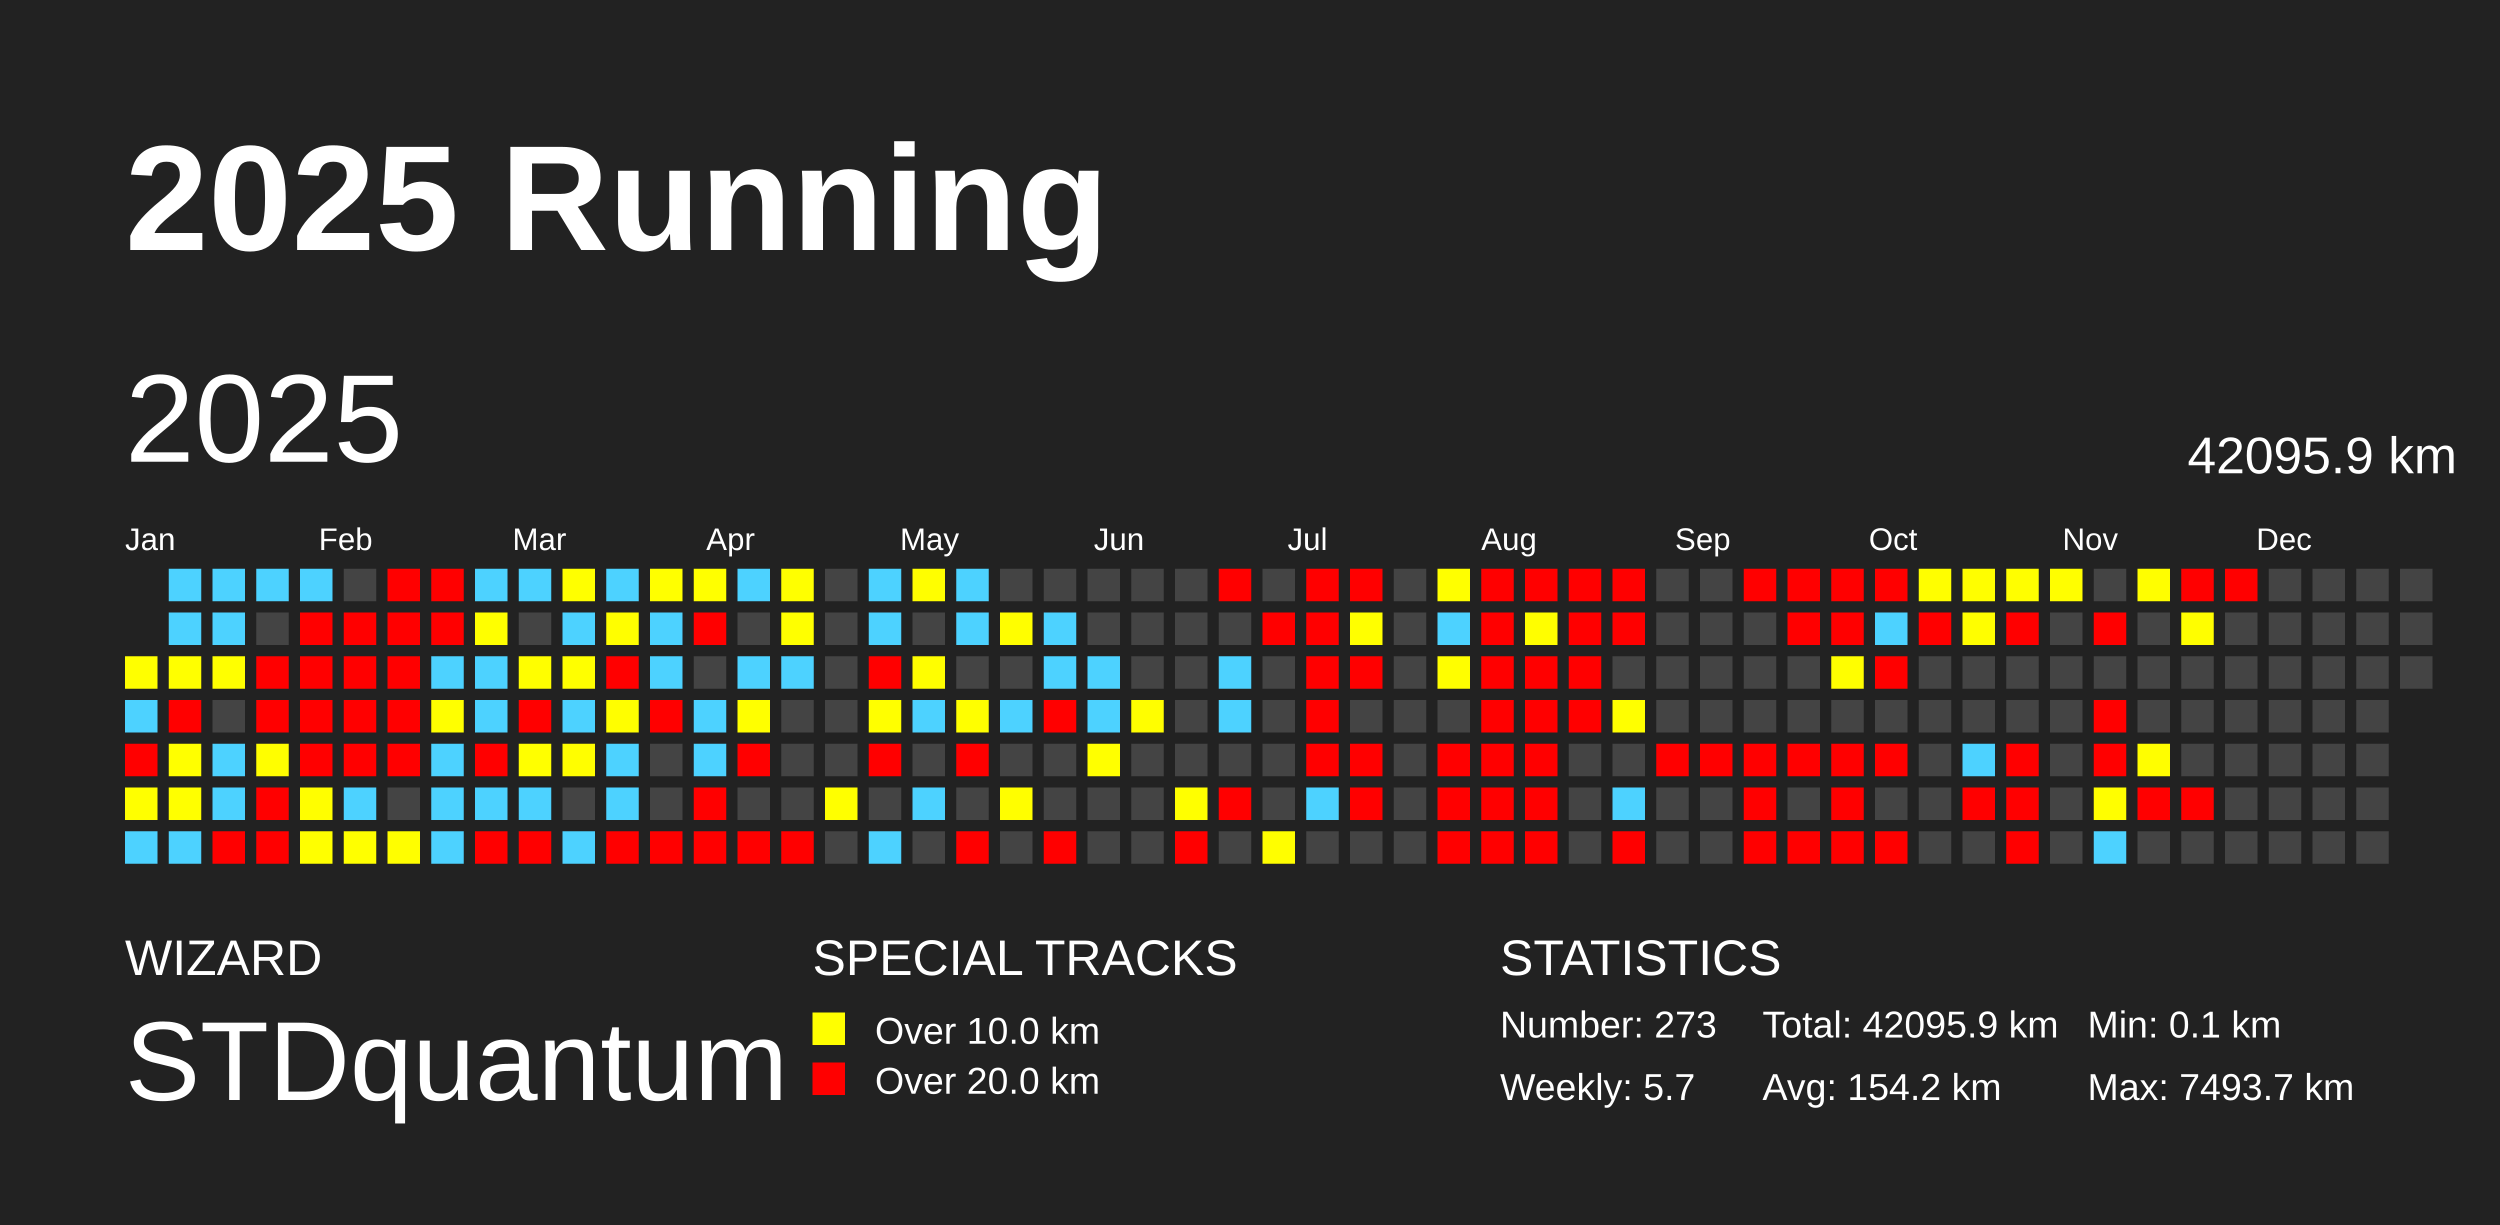
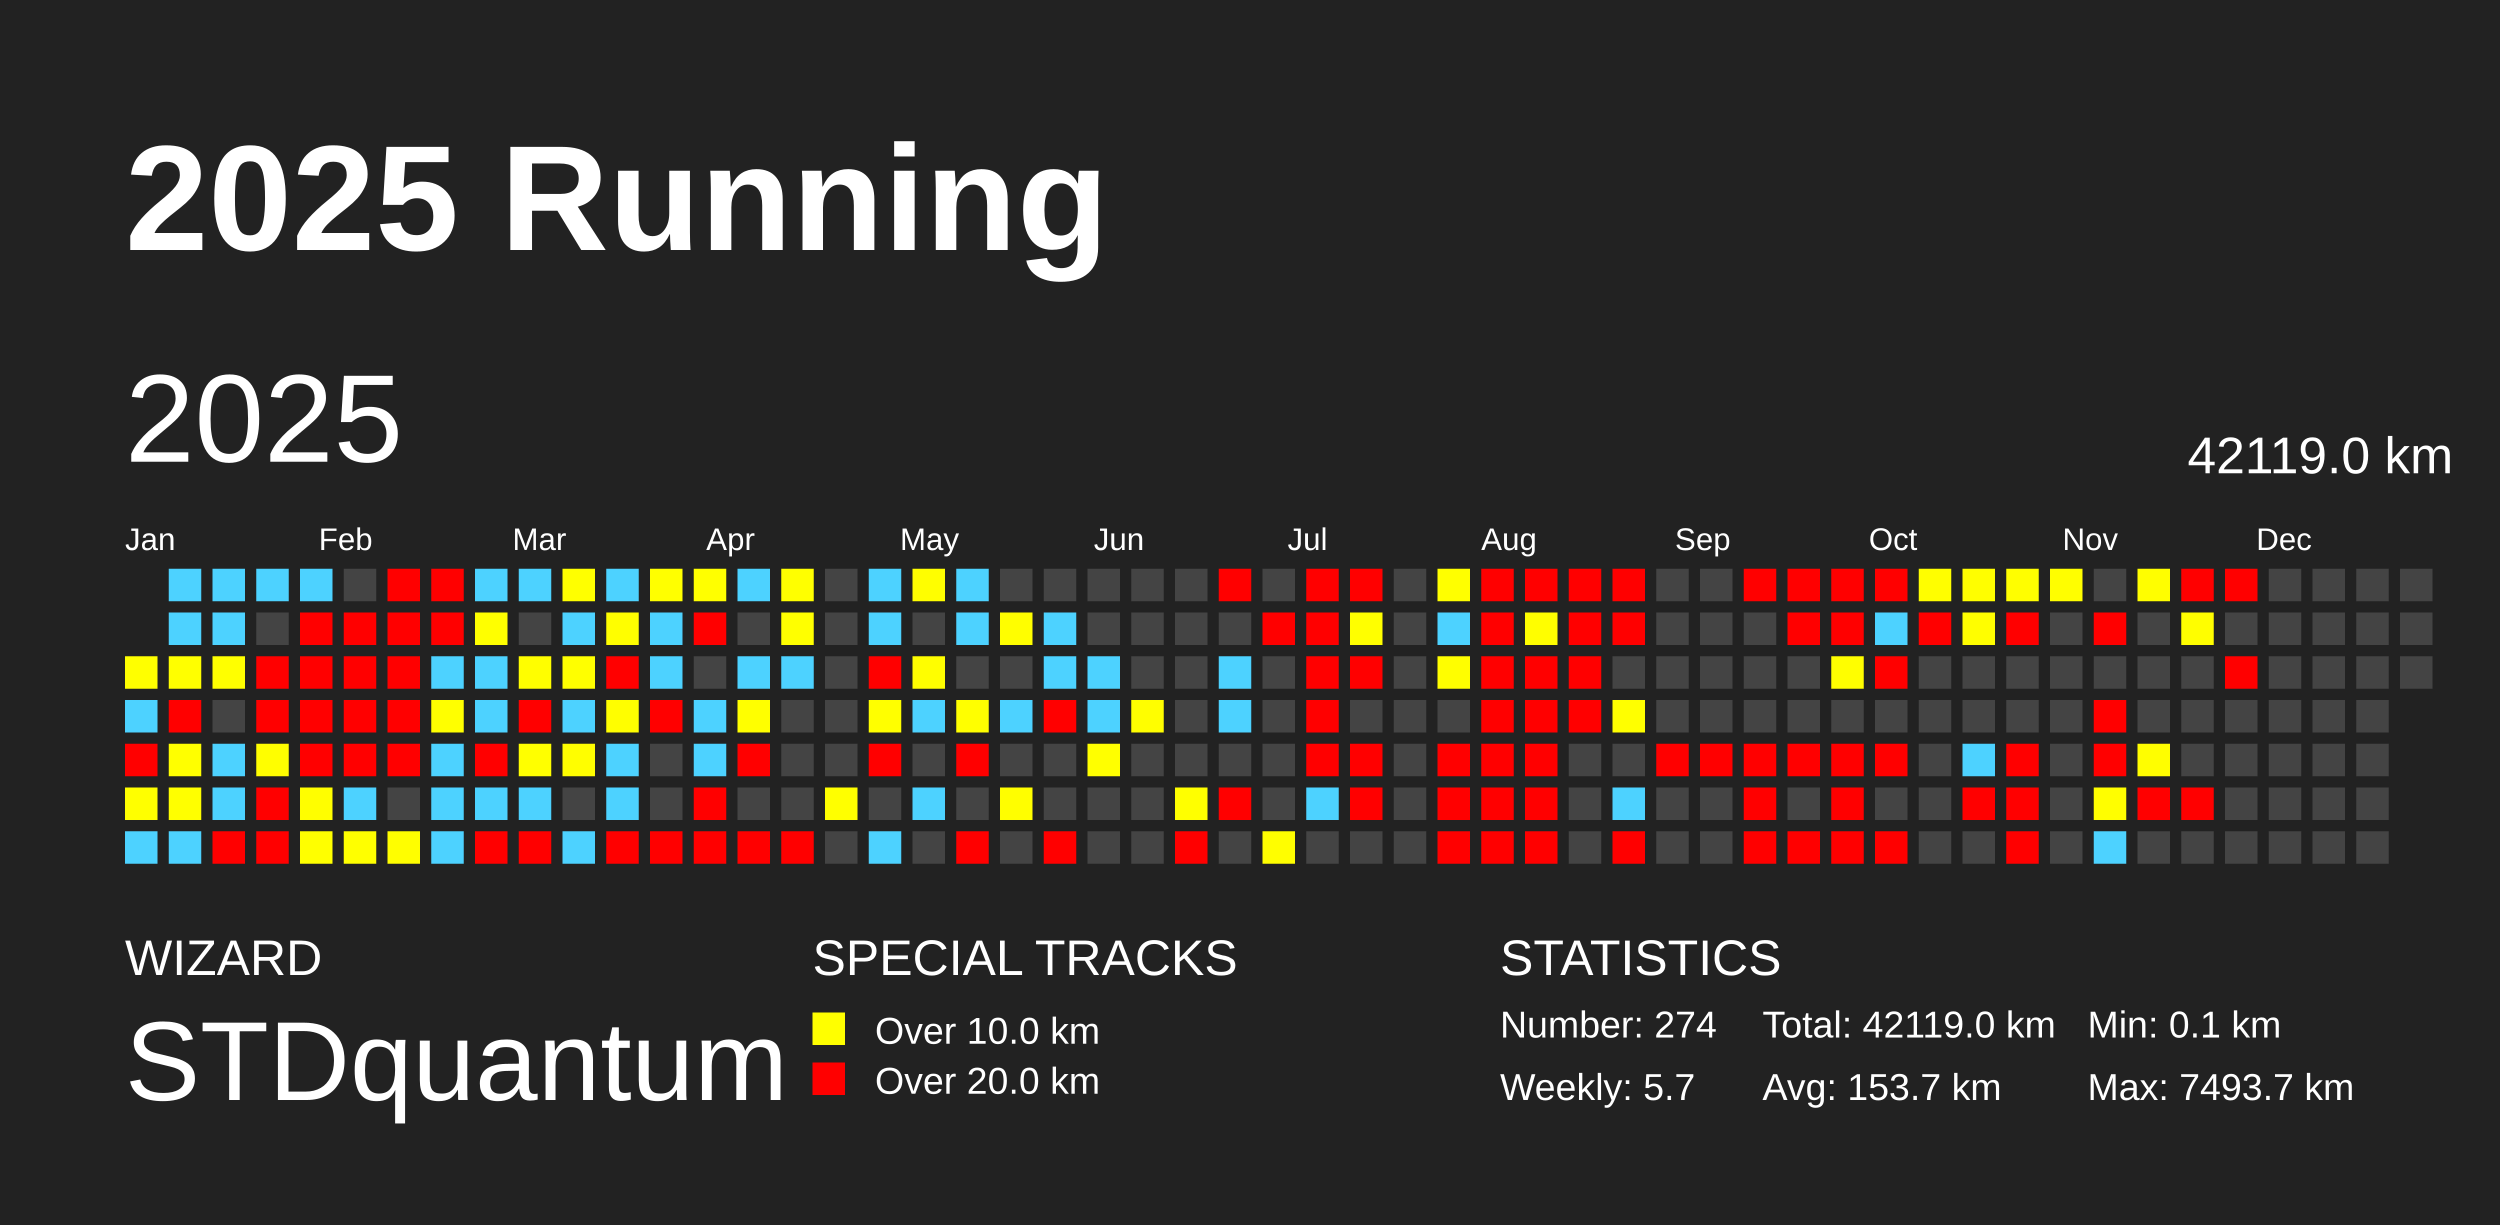
<svg xmlns="http://www.w3.org/2000/svg" baseProfile="full" height="98mm" version="1.1" viewBox="0,0,200,98" width="200mm">
  <defs />
  <rect fill="#222222" height="98" width="200" x="0" y="0" />
  <text fill="#FFFFFF" style="font-size:12px; font-family:Arial; font-weight:bold;" x="10" y="20">2025 Running</text>
  <text fill="#FFFFFF" style="font-size:4px; font-family:Arial" x="10" y="78">WIZARD</text>
  <text fill="#FFFFFF" style="font-size:9px; font-family:Arial" x="10" y="88">STDquantum</text>
  <text fill="#FFFFFF" style="font-size:4px; font-family:Arial" x="65" y="78">SPECIAL TRACKS</text>
  <rect fill="yellow" height="2.6" width="2.6" x="65" y="81" />
  <text fill="#FFFFFF" style="font-size:3px; font-family:Arial" x="70" y="83.5">Over 10.0 km</text>
  <rect fill="red" height="2.6" width="2.6" x="65" y="85" />
  <text fill="#FFFFFF" style="font-size:3px; font-family:Arial" x="70" y="87.5">Over 20.0 km</text>
  <text fill="#FFFFFF" style="font-size:4px; font-family:Arial" x="120" y="78">STATISTICS</text>
-   <text fill="#FFFFFF" style="font-size:3px; font-family:Arial" x="120" y="83">Number: 273</text>
+   <text fill="#FFFFFF" style="font-size:3px; font-family:Arial" x="120" y="83">Number: 274</text>
  <text fill="#FFFFFF" style="font-size:3px; font-family:Arial" x="120" y="88">Weekly: 5.7</text>
-   <text fill="#FFFFFF" style="font-size:3px; font-family:Arial" x="141" y="83">Total: 42095.9 km</text>
-   <text fill="#FFFFFF" style="font-size:3px; font-family:Arial" x="141" y="88">Avg: 154.2 km</text>
+   <text fill="#FFFFFF" style="font-size:3px; font-family:Arial" x="141" y="83">Total: 42119.0 km</text>
+   <text fill="#FFFFFF" style="font-size:3px; font-family:Arial" x="141" y="88">Avg: 153.7 km</text>
  <text fill="#FFFFFF" style="font-size:3px; font-family:Arial" x="167" y="83">Min: 0.1 km</text>
  <text fill="#FFFFFF" style="font-size:3px; font-family:Arial" x="167" y="88">Max: 7493.7 km</text>
  <text dominant-baseline="hanging" fill="#FFFFFF" style="font-size:10.0px; font-family:Arial;" x="10" y="30">2025</text>
-   <text dominant-baseline="hanging" fill="#FFFFFF" style="font-size:4.125px; font-family:Arial;" x="175" y="35">42095.9 km</text>
+   <text dominant-baseline="hanging" fill="#FFFFFF" style="font-size:4.125px; font-family:Arial;" x="175" y="35">42119.0 km</text>
  <text fill="#FFFFFF" style="font-size:2.5px; font-family:Arial" x="10.0" y="44">Jan</text>
  <text fill="#FFFFFF" style="font-size:2.5px; font-family:Arial" x="25.5" y="44">Feb</text>
  <text fill="#FFFFFF" style="font-size:2.5px; font-family:Arial" x="41.0" y="44">Mar</text>
  <text fill="#FFFFFF" style="font-size:2.5px; font-family:Arial" x="56.5" y="44">Apr</text>
  <text fill="#FFFFFF" style="font-size:2.5px; font-family:Arial" x="72.0" y="44">May</text>
  <text fill="#FFFFFF" style="font-size:2.5px; font-family:Arial" x="87.5" y="44">Jun</text>
  <text fill="#FFFFFF" style="font-size:2.5px; font-family:Arial" x="103.0" y="44">Jul</text>
  <text fill="#FFFFFF" style="font-size:2.5px; font-family:Arial" x="118.5" y="44">Aug</text>
  <text fill="#FFFFFF" style="font-size:2.5px; font-family:Arial" x="134.0" y="44">Sep</text>
  <text fill="#FFFFFF" style="font-size:2.5px; font-family:Arial" x="149.5" y="44">Oct</text>
  <text fill="#FFFFFF" style="font-size:2.5px; font-family:Arial" x="165.0" y="44">Nov</text>
  <text fill="#FFFFFF" style="font-size:2.5px; font-family:Arial" x="180.5" y="44">Dec</text>
  <rect fill="#ffff00" height="2.6" width="2.6" x="10.0" y="52.5" />
  <rect fill="#4dd2ff" height="2.6" width="2.6" x="10.0" y="56.0" />
  <rect fill="red" height="2.6" width="2.6" x="10.0" y="59.5" />
  <rect fill="#ffff00" height="2.6" width="2.6" x="10.0" y="63.0" />
  <rect fill="#4dd2ff" height="2.6" width="2.6" x="10.0" y="66.5" />
  <rect fill="#4dd2ff" height="2.6" width="2.6" x="13.5" y="45.5" />
  <rect fill="#4dd2ff" height="2.6" width="2.6" x="13.5" y="49.0" />
  <rect fill="#ffff00" height="2.6" width="2.6" x="13.5" y="52.5" />
  <rect fill="red" height="2.6" width="2.6" x="13.5" y="56.0" />
  <rect fill="#ffff00" height="2.6" width="2.6" x="13.5" y="59.5" />
  <rect fill="#ffff00" height="2.6" width="2.6" x="13.5" y="63.0" />
  <rect fill="#4dd2ff" height="2.6" width="2.6" x="13.5" y="66.5" />
  <rect fill="#4dd2ff" height="2.6" width="2.6" x="17.0" y="45.5" />
  <rect fill="#4dd2ff" height="2.6" width="2.6" x="17.0" y="49.0" />
  <rect fill="#ffff00" height="2.6" width="2.6" x="17.0" y="52.5" />
  <rect fill="#444444" height="2.6" width="2.6" x="17.0" y="56.0" />
  <rect fill="#4dd2ff" height="2.6" width="2.6" x="17.0" y="59.5" />
  <rect fill="#4dd2ff" height="2.6" width="2.6" x="17.0" y="63.0" />
  <rect fill="red" height="2.6" width="2.6" x="17.0" y="66.5" />
  <rect fill="#4dd2ff" height="2.6" width="2.6" x="20.5" y="45.5" />
  <rect fill="#444444" height="2.6" width="2.6" x="20.5" y="49.0" />
  <rect fill="red" height="2.6" width="2.6" x="20.5" y="52.5" />
  <rect fill="red" height="2.6" width="2.6" x="20.5" y="56.0" />
  <rect fill="#fffe00" height="2.6" width="2.6" x="20.5" y="59.5" />
  <rect fill="red" height="2.6" width="2.6" x="20.5" y="63.0" />
  <rect fill="red" height="2.6" width="2.6" x="20.5" y="66.5" />
  <rect fill="#4dd2ff" height="2.6" width="2.6" x="24.0" y="45.5" />
  <rect fill="red" height="2.6" width="2.6" x="24.0" y="49.0" />
  <rect fill="red" height="2.6" width="2.6" x="24.0" y="52.5" />
  <rect fill="red" height="2.6" width="2.6" x="24.0" y="56.0" />
  <rect fill="red" height="2.6" width="2.6" x="24.0" y="59.5" />
  <rect fill="#fffe00" height="2.6" width="2.6" x="24.0" y="63.0" />
  <rect fill="#ffff00" height="2.6" width="2.6" x="24.0" y="66.5" />
  <rect fill="#444444" height="2.6" width="2.6" x="27.5" y="45.5" />
  <rect fill="red" height="2.6" width="2.6" x="27.5" y="49.0" />
  <rect fill="red" height="2.6" width="2.6" x="27.5" y="52.5" />
  <rect fill="red" height="2.6" width="2.6" x="27.5" y="56.0" />
  <rect fill="red" height="2.6" width="2.6" x="27.5" y="59.5" />
  <rect fill="#4dd2ff" height="2.6" width="2.6" x="27.5" y="63.0" />
  <rect fill="#ffff00" height="2.6" width="2.6" x="27.5" y="66.5" />
  <rect fill="red" height="2.6" width="2.6" x="31.0" y="45.5" />
  <rect fill="red" height="2.6" width="2.6" x="31.0" y="49.0" />
  <rect fill="red" height="2.6" width="2.6" x="31.0" y="52.5" />
  <rect fill="red" height="2.6" width="2.6" x="31.0" y="56.0" />
  <rect fill="red" height="2.6" width="2.6" x="31.0" y="59.5" />
  <rect fill="#444444" height="2.6" width="2.6" x="31.0" y="63.0" />
  <rect fill="#fffe00" height="2.6" width="2.6" x="31.0" y="66.5" />
  <rect fill="red" height="2.6" width="2.6" x="34.5" y="45.5" />
  <rect fill="red" height="2.6" width="2.6" x="34.5" y="49.0" />
  <rect fill="#4dd2ff" height="2.6" width="2.6" x="34.5" y="52.5" />
  <rect fill="#ffff00" height="2.6" width="2.6" x="34.5" y="56.0" />
  <rect fill="#4dd2ff" height="2.6" width="2.6" x="34.5" y="59.5" />
  <rect fill="#4dd2ff" height="2.6" width="2.6" x="34.5" y="63.0" />
  <rect fill="#4dd2ff" height="2.6" width="2.6" x="34.5" y="66.5" />
  <rect fill="#4dd2ff" height="2.6" width="2.6" x="38.0" y="45.5" />
  <rect fill="#ffff00" height="2.6" width="2.6" x="38.0" y="49.0" />
  <rect fill="#4dd2ff" height="2.6" width="2.6" x="38.0" y="52.5" />
  <rect fill="#4dd2ff" height="2.6" width="2.6" x="38.0" y="56.0" />
  <rect fill="red" height="2.6" width="2.6" x="38.0" y="59.5" />
  <rect fill="#4dd2ff" height="2.6" width="2.6" x="38.0" y="63.0" />
  <rect fill="red" height="2.6" width="2.6" x="38.0" y="66.5" />
  <rect fill="#4dd2ff" height="2.6" width="2.6" x="41.5" y="45.5" />
  <rect fill="#444444" height="2.6" width="2.6" x="41.5" y="49.0" />
  <rect fill="#fffe00" height="2.6" width="2.6" x="41.5" y="52.5" />
  <rect fill="red" height="2.6" width="2.6" x="41.5" y="56.0" />
  <rect fill="#ffff00" height="2.6" width="2.6" x="41.5" y="59.5" />
  <rect fill="#4dd2ff" height="2.6" width="2.6" x="41.5" y="63.0" />
  <rect fill="red" height="2.6" width="2.6" x="41.5" y="66.5" />
  <rect fill="#ffff00" height="2.6" width="2.6" x="45.0" y="45.5" />
  <rect fill="#4dd2ff" height="2.6" width="2.6" x="45.0" y="49.0" />
  <rect fill="#ffff00" height="2.6" width="2.6" x="45.0" y="52.5" />
  <rect fill="#4dd2ff" height="2.6" width="2.6" x="45.0" y="56.0" />
  <rect fill="#fffe00" height="2.6" width="2.6" x="45.0" y="59.5" />
  <rect fill="#444444" height="2.6" width="2.6" x="45.0" y="63.0" />
  <rect fill="#4dd2ff" height="2.6" width="2.6" x="45.0" y="66.5" />
  <rect fill="#4dd2ff" height="2.6" width="2.6" x="48.5" y="45.5" />
  <rect fill="#fffe00" height="2.6" width="2.6" x="48.5" y="49.0" />
  <rect fill="red" height="2.6" width="2.6" x="48.5" y="52.5" />
  <rect fill="#fffe00" height="2.6" width="2.6" x="48.5" y="56.0" />
  <rect fill="#4dd2ff" height="2.6" width="2.6" x="48.5" y="59.5" />
  <rect fill="#4dd2ff" height="2.6" width="2.6" x="48.5" y="63.0" />
  <rect fill="red" height="2.6" width="2.6" x="48.5" y="66.5" />
  <rect fill="#ffff00" height="2.6" width="2.6" x="52.0" y="45.5" />
  <rect fill="#4dd2ff" height="2.6" width="2.6" x="52.0" y="49.0" />
  <rect fill="#4dd2ff" height="2.6" width="2.6" x="52.0" y="52.5" />
  <rect fill="red" height="2.6" width="2.6" x="52.0" y="56.0" />
  <rect fill="#444444" height="2.6" width="2.6" x="52.0" y="59.5" />
  <rect fill="#444444" height="2.6" width="2.6" x="52.0" y="63.0" />
  <rect fill="red" height="2.6" width="2.6" x="52.0" y="66.5" />
  <rect fill="#ffff00" height="2.6" width="2.6" x="55.5" y="45.5" />
  <rect fill="red" height="2.6" width="2.6" x="55.5" y="49.0" />
  <rect fill="#444444" height="2.6" width="2.6" x="55.5" y="52.5" />
  <rect fill="#4dd2ff" height="2.6" width="2.6" x="55.5" y="56.0" />
  <rect fill="#4dd2ff" height="2.6" width="2.6" x="55.5" y="59.5" />
  <rect fill="red" height="2.6" width="2.6" x="55.5" y="63.0" />
  <rect fill="red" height="2.6" width="2.6" x="55.5" y="66.5" />
  <rect fill="#4dd2ff" height="2.6" width="2.6" x="59.0" y="45.5" />
  <rect fill="#444444" height="2.6" width="2.6" x="59.0" y="49.0" />
  <rect fill="#4dd2ff" height="2.6" width="2.6" x="59.0" y="52.5" />
  <rect fill="#ffff00" height="2.6" width="2.6" x="59.0" y="56.0" />
  <rect fill="red" height="2.6" width="2.6" x="59.0" y="59.5" />
  <rect fill="#444444" height="2.6" width="2.6" x="59.0" y="63.0" />
  <rect fill="red" height="2.6" width="2.6" x="59.0" y="66.5" />
  <rect fill="#ffff00" height="2.6" width="2.6" x="62.5" y="45.5" />
  <rect fill="#ffff00" height="2.6" width="2.6" x="62.5" y="49.0" />
  <rect fill="#4dd2ff" height="2.6" width="2.6" x="62.5" y="52.5" />
  <rect fill="#444444" height="2.6" width="2.6" x="62.5" y="56.0" />
  <rect fill="#444444" height="2.6" width="2.6" x="62.5" y="59.5" />
  <rect fill="#444444" height="2.6" width="2.6" x="62.5" y="63.0" />
  <rect fill="red" height="2.6" width="2.6" x="62.5" y="66.5" />
  <rect fill="#444444" height="2.6" width="2.6" x="66.0" y="45.5" />
  <rect fill="#444444" height="2.6" width="2.6" x="66.0" y="49.0" />
  <rect fill="#444444" height="2.6" width="2.6" x="66.0" y="52.5" />
  <rect fill="#444444" height="2.6" width="2.6" x="66.0" y="56.0" />
  <rect fill="#444444" height="2.6" width="2.6" x="66.0" y="59.5" />
  <rect fill="#ffff00" height="2.6" width="2.6" x="66.0" y="63.0" />
  <rect fill="#444444" height="2.6" width="2.6" x="66.0" y="66.5" />
  <rect fill="#4dd2ff" height="2.6" width="2.6" x="69.5" y="45.5" />
  <rect fill="#4dd2ff" height="2.6" width="2.6" x="69.5" y="49.0" />
  <rect fill="red" height="2.6" width="2.6" x="69.5" y="52.5" />
  <rect fill="#ffff00" height="2.6" width="2.6" x="69.5" y="56.0" />
  <rect fill="red" height="2.6" width="2.6" x="69.5" y="59.5" />
  <rect fill="#444444" height="2.6" width="2.6" x="69.5" y="63.0" />
  <rect fill="#4dd2ff" height="2.6" width="2.6" x="69.5" y="66.5" />
  <rect fill="#fffe00" height="2.6" width="2.6" x="73.0" y="45.5" />
  <rect fill="#444444" height="2.6" width="2.6" x="73.0" y="49.0" />
  <rect fill="#fffe00" height="2.6" width="2.6" x="73.0" y="52.5" />
  <rect fill="#4dd2ff" height="2.6" width="2.6" x="73.0" y="56.0" />
  <rect fill="#444444" height="2.6" width="2.6" x="73.0" y="59.5" />
  <rect fill="#4dd2ff" height="2.6" width="2.6" x="73.0" y="63.0" />
  <rect fill="#444444" height="2.6" width="2.6" x="73.0" y="66.5" />
  <rect fill="#4dd2ff" height="2.6" width="2.6" x="76.5" y="45.5" />
  <rect fill="#4dd2ff" height="2.6" width="2.6" x="76.5" y="49.0" />
  <rect fill="#444444" height="2.6" width="2.6" x="76.5" y="52.5" />
  <rect fill="#ffff00" height="2.6" width="2.6" x="76.5" y="56.0" />
  <rect fill="red" height="2.6" width="2.6" x="76.5" y="59.5" />
  <rect fill="#444444" height="2.6" width="2.6" x="76.5" y="63.0" />
  <rect fill="red" height="2.6" width="2.6" x="76.5" y="66.5" />
  <rect fill="#444444" height="2.6" width="2.6" x="80.0" y="45.5" />
  <rect fill="#fffe00" height="2.6" width="2.6" x="80.0" y="49.0" />
  <rect fill="#444444" height="2.6" width="2.6" x="80.0" y="52.5" />
  <rect fill="#4dd2ff" height="2.6" width="2.6" x="80.0" y="56.0" />
  <rect fill="#444444" height="2.6" width="2.6" x="80.0" y="59.5" />
  <rect fill="#fffe00" height="2.6" width="2.6" x="80.0" y="63.0" />
  <rect fill="#444444" height="2.6" width="2.6" x="80.0" y="66.5" />
  <rect fill="#444444" height="2.6" width="2.6" x="83.5" y="45.5" />
  <rect fill="#4dd2ff" height="2.6" width="2.6" x="83.5" y="49.0" />
  <rect fill="#4dd2ff" height="2.6" width="2.6" x="83.5" y="52.5" />
  <rect fill="red" height="2.6" width="2.6" x="83.5" y="56.0" />
  <rect fill="#444444" height="2.6" width="2.6" x="83.5" y="59.5" />
  <rect fill="#444444" height="2.6" width="2.6" x="83.5" y="63.0" />
  <rect fill="red" height="2.6" width="2.6" x="83.5" y="66.5" />
  <rect fill="#444444" height="2.6" width="2.6" x="87.0" y="45.5" />
  <rect fill="#444444" height="2.6" width="2.6" x="87.0" y="49.0" />
  <rect fill="#4dd2ff" height="2.6" width="2.6" x="87.0" y="52.5" />
  <rect fill="#4dd2ff" height="2.6" width="2.6" x="87.0" y="56.0" />
  <rect fill="#ffff00" height="2.6" width="2.6" x="87.0" y="59.5" />
  <rect fill="#444444" height="2.6" width="2.6" x="87.0" y="63.0" />
  <rect fill="#444444" height="2.6" width="2.6" x="87.0" y="66.5" />
  <rect fill="#444444" height="2.6" width="2.6" x="90.5" y="45.5" />
  <rect fill="#444444" height="2.6" width="2.6" x="90.5" y="49.0" />
  <rect fill="#444444" height="2.6" width="2.6" x="90.5" y="52.5" />
  <rect fill="#fffe00" height="2.6" width="2.6" x="90.5" y="56.0" />
  <rect fill="#444444" height="2.6" width="2.6" x="90.5" y="59.5" />
  <rect fill="#444444" height="2.6" width="2.6" x="90.5" y="63.0" />
  <rect fill="#444444" height="2.6" width="2.6" x="90.5" y="66.5" />
  <rect fill="#444444" height="2.6" width="2.6" x="94.0" y="45.5" />
  <rect fill="#444444" height="2.6" width="2.6" x="94.0" y="49.0" />
  <rect fill="#444444" height="2.6" width="2.6" x="94.0" y="52.5" />
  <rect fill="#444444" height="2.6" width="2.6" x="94.0" y="56.0" />
  <rect fill="#444444" height="2.6" width="2.6" x="94.0" y="59.5" />
  <rect fill="#ffff00" height="2.6" width="2.6" x="94.0" y="63.0" />
  <rect fill="red" height="2.6" width="2.6" x="94.0" y="66.5" />
  <rect fill="red" height="2.6" width="2.6" x="97.5" y="45.5" />
  <rect fill="#444444" height="2.6" width="2.6" x="97.5" y="49.0" />
  <rect fill="#4dd2ff" height="2.6" width="2.6" x="97.5" y="52.5" />
  <rect fill="#4dd2ff" height="2.6" width="2.6" x="97.5" y="56.0" />
  <rect fill="#444444" height="2.6" width="2.6" x="97.5" y="59.5" />
  <rect fill="red" height="2.6" width="2.6" x="97.5" y="63.0" />
  <rect fill="#444444" height="2.6" width="2.6" x="97.5" y="66.5" />
  <rect fill="#444444" height="2.6" width="2.6" x="101.0" y="45.5" />
  <rect fill="red" height="2.6" width="2.6" x="101.0" y="49.0" />
  <rect fill="#444444" height="2.6" width="2.6" x="101.0" y="52.5" />
  <rect fill="#444444" height="2.6" width="2.6" x="101.0" y="56.0" />
  <rect fill="#444444" height="2.6" width="2.6" x="101.0" y="59.5" />
  <rect fill="#444444" height="2.6" width="2.6" x="101.0" y="63.0" />
  <rect fill="#fffe00" height="2.6" width="2.6" x="101.0" y="66.5" />
  <rect fill="red" height="2.6" width="2.6" x="104.5" y="45.5" />
  <rect fill="red" height="2.6" width="2.6" x="104.5" y="49.0" />
  <rect fill="red" height="2.6" width="2.6" x="104.5" y="52.5" />
  <rect fill="red" height="2.6" width="2.6" x="104.5" y="56.0" />
  <rect fill="red" height="2.6" width="2.6" x="104.5" y="59.5" />
  <rect fill="#4dd2ff" height="2.6" width="2.6" x="104.5" y="63.0" />
  <rect fill="#444444" height="2.6" width="2.6" x="104.5" y="66.5" />
  <rect fill="red" height="2.6" width="2.6" x="108.0" y="45.5" />
  <rect fill="#ffff00" height="2.6" width="2.6" x="108.0" y="49.0" />
  <rect fill="red" height="2.6" width="2.6" x="108.0" y="52.5" />
  <rect fill="#444444" height="2.6" width="2.6" x="108.0" y="56.0" />
  <rect fill="red" height="2.6" width="2.6" x="108.0" y="59.5" />
  <rect fill="red" height="2.6" width="2.6" x="108.0" y="63.0" />
  <rect fill="#444444" height="2.6" width="2.6" x="108.0" y="66.5" />
  <rect fill="#444444" height="2.6" width="2.6" x="111.5" y="45.5" />
  <rect fill="#444444" height="2.6" width="2.6" x="111.5" y="49.0" />
  <rect fill="#444444" height="2.6" width="2.6" x="111.5" y="52.5" />
  <rect fill="#444444" height="2.6" width="2.6" x="111.5" y="56.0" />
  <rect fill="#444444" height="2.6" width="2.6" x="111.5" y="59.5" />
  <rect fill="#444444" height="2.6" width="2.6" x="111.5" y="63.0" />
  <rect fill="#444444" height="2.6" width="2.6" x="111.5" y="66.5" />
  <rect fill="#ffff00" height="2.6" width="2.6" x="115.0" y="45.5" />
  <rect fill="#4dd2ff" height="2.6" width="2.6" x="115.0" y="49.0" />
  <rect fill="#fffe00" height="2.6" width="2.6" x="115.0" y="52.5" />
  <rect fill="#444444" height="2.6" width="2.6" x="115.0" y="56.0" />
  <rect fill="red" height="2.6" width="2.6" x="115.0" y="59.5" />
  <rect fill="red" height="2.6" width="2.6" x="115.0" y="63.0" />
  <rect fill="red" height="2.6" width="2.6" x="115.0" y="66.5" />
  <rect fill="red" height="2.6" width="2.6" x="118.5" y="45.5" />
  <rect fill="red" height="2.6" width="2.6" x="118.5" y="49.0" />
  <rect fill="red" height="2.6" width="2.6" x="118.5" y="52.5" />
  <rect fill="red" height="2.6" width="2.6" x="118.5" y="56.0" />
  <rect fill="red" height="2.6" width="2.6" x="118.5" y="59.5" />
  <rect fill="red" height="2.6" width="2.6" x="118.5" y="63.0" />
  <rect fill="red" height="2.6" width="2.6" x="118.5" y="66.5" />
  <rect fill="red" height="2.6" width="2.6" x="122.0" y="45.5" />
  <rect fill="#fffe00" height="2.6" width="2.6" x="122.0" y="49.0" />
  <rect fill="red" height="2.6" width="2.6" x="122.0" y="52.5" />
  <rect fill="red" height="2.6" width="2.6" x="122.0" y="56.0" />
  <rect fill="red" height="2.6" width="2.6" x="122.0" y="59.5" />
  <rect fill="red" height="2.6" width="2.6" x="122.0" y="63.0" />
  <rect fill="red" height="2.6" width="2.6" x="122.0" y="66.5" />
  <rect fill="red" height="2.6" width="2.6" x="125.5" y="45.5" />
  <rect fill="red" height="2.6" width="2.6" x="125.5" y="49.0" />
  <rect fill="red" height="2.6" width="2.6" x="125.5" y="52.5" />
  <rect fill="red" height="2.6" width="2.6" x="125.5" y="56.0" />
  <rect fill="#444444" height="2.6" width="2.6" x="125.5" y="59.5" />
  <rect fill="#444444" height="2.6" width="2.6" x="125.5" y="63.0" />
  <rect fill="#444444" height="2.6" width="2.6" x="125.5" y="66.5" />
  <rect fill="red" height="2.6" width="2.6" x="129.0" y="45.5" />
  <rect fill="red" height="2.6" width="2.6" x="129.0" y="49.0" />
  <rect fill="#444444" height="2.6" width="2.6" x="129.0" y="52.5" />
  <rect fill="#ffff00" height="2.6" width="2.6" x="129.0" y="56.0" />
  <rect fill="#444444" height="2.6" width="2.6" x="129.0" y="59.5" />
  <rect fill="#4dd2ff" height="2.6" width="2.6" x="129.0" y="63.0" />
  <rect fill="red" height="2.6" width="2.6" x="129.0" y="66.5" />
  <rect fill="#444444" height="2.6" width="2.6" x="132.5" y="45.5" />
  <rect fill="#444444" height="2.6" width="2.6" x="132.5" y="49.0" />
  <rect fill="#444444" height="2.6" width="2.6" x="132.5" y="52.5" />
  <rect fill="#444444" height="2.6" width="2.6" x="132.5" y="56.0" />
  <rect fill="red" height="2.6" width="2.6" x="132.5" y="59.5" />
  <rect fill="#444444" height="2.6" width="2.6" x="132.5" y="63.0" />
  <rect fill="#444444" height="2.6" width="2.6" x="132.5" y="66.5" />
  <rect fill="#444444" height="2.6" width="2.6" x="136.0" y="45.5" />
  <rect fill="#444444" height="2.6" width="2.6" x="136.0" y="49.0" />
  <rect fill="#444444" height="2.6" width="2.6" x="136.0" y="52.5" />
  <rect fill="#444444" height="2.6" width="2.6" x="136.0" y="56.0" />
  <rect fill="red" height="2.6" width="2.6" x="136.0" y="59.5" />
  <rect fill="#444444" height="2.6" width="2.6" x="136.0" y="63.0" />
  <rect fill="#444444" height="2.6" width="2.6" x="136.0" y="66.5" />
  <rect fill="red" height="2.6" width="2.6" x="139.5" y="45.5" />
  <rect fill="#444444" height="2.6" width="2.6" x="139.5" y="49.0" />
  <rect fill="#444444" height="2.6" width="2.6" x="139.5" y="52.5" />
  <rect fill="#444444" height="2.6" width="2.6" x="139.5" y="56.0" />
  <rect fill="red" height="2.6" width="2.6" x="139.5" y="59.5" />
  <rect fill="red" height="2.6" width="2.6" x="139.5" y="63.0" />
  <rect fill="red" height="2.6" width="2.6" x="139.5" y="66.5" />
  <rect fill="red" height="2.6" width="2.6" x="143.0" y="45.5" />
  <rect fill="red" height="2.6" width="2.6" x="143.0" y="49.0" />
  <rect fill="#444444" height="2.6" width="2.6" x="143.0" y="52.5" />
  <rect fill="#444444" height="2.6" width="2.6" x="143.0" y="56.0" />
  <rect fill="red" height="2.6" width="2.6" x="143.0" y="59.5" />
  <rect fill="#444444" height="2.6" width="2.6" x="143.0" y="63.0" />
  <rect fill="red" height="2.6" width="2.6" x="143.0" y="66.5" />
  <rect fill="red" height="2.6" width="2.6" x="146.5" y="45.5" />
  <rect fill="red" height="2.6" width="2.6" x="146.5" y="49.0" />
  <rect fill="#fffe00" height="2.6" width="2.6" x="146.5" y="52.5" />
  <rect fill="#444444" height="2.6" width="2.6" x="146.5" y="56.0" />
  <rect fill="red" height="2.6" width="2.6" x="146.5" y="59.5" />
  <rect fill="red" height="2.6" width="2.6" x="146.5" y="63.0" />
  <rect fill="red" height="2.6" width="2.6" x="146.5" y="66.5" />
  <rect fill="red" height="2.6" width="2.6" x="150.0" y="45.5" />
  <rect fill="#4dd2ff" height="2.6" width="2.6" x="150.0" y="49.0" />
  <rect fill="red" height="2.6" width="2.6" x="150.0" y="52.5" />
  <rect fill="#444444" height="2.6" width="2.6" x="150.0" y="56.0" />
  <rect fill="red" height="2.6" width="2.6" x="150.0" y="59.5" />
  <rect fill="#444444" height="2.6" width="2.6" x="150.0" y="63.0" />
  <rect fill="red" height="2.6" width="2.6" x="150.0" y="66.5" />
  <rect fill="#fffe00" height="2.6" width="2.6" x="153.5" y="45.5" />
  <rect fill="red" height="2.6" width="2.6" x="153.5" y="49.0" />
  <rect fill="#444444" height="2.6" width="2.6" x="153.5" y="52.5" />
  <rect fill="#444444" height="2.6" width="2.6" x="153.5" y="56.0" />
  <rect fill="#444444" height="2.6" width="2.6" x="153.5" y="59.5" />
  <rect fill="#444444" height="2.6" width="2.6" x="153.5" y="63.0" />
  <rect fill="#444444" height="2.6" width="2.6" x="153.5" y="66.5" />
  <rect fill="#fffe00" height="2.6" width="2.6" x="157.0" y="45.5" />
  <rect fill="#fffe00" height="2.6" width="2.6" x="157.0" y="49.0" />
  <rect fill="#444444" height="2.6" width="2.6" x="157.0" y="52.5" />
  <rect fill="#444444" height="2.6" width="2.6" x="157.0" y="56.0" />
  <rect fill="#4dd2ff" height="2.6" width="2.6" x="157.0" y="59.5" />
  <rect fill="red" height="2.6" width="2.6" x="157.0" y="63.0" />
  <rect fill="#444444" height="2.6" width="2.6" x="157.0" y="66.5" />
  <rect fill="#fffe00" height="2.6" width="2.6" x="160.5" y="45.5" />
  <rect fill="red" height="2.6" width="2.6" x="160.5" y="49.0" />
  <rect fill="#444444" height="2.6" width="2.6" x="160.5" y="52.5" />
  <rect fill="#444444" height="2.6" width="2.6" x="160.5" y="56.0" />
  <rect fill="red" height="2.6" width="2.6" x="160.5" y="59.5" />
  <rect fill="red" height="2.6" width="2.6" x="160.5" y="63.0" />
  <rect fill="red" height="2.6" width="2.6" x="160.5" y="66.5" />
  <rect fill="#fffe00" height="2.6" width="2.6" x="164.0" y="45.5" />
  <rect fill="#444444" height="2.6" width="2.6" x="164.0" y="49.0" />
  <rect fill="#444444" height="2.6" width="2.6" x="164.0" y="52.5" />
  <rect fill="#444444" height="2.6" width="2.6" x="164.0" y="56.0" />
  <rect fill="#444444" height="2.6" width="2.6" x="164.0" y="59.5" />
  <rect fill="#444444" height="2.6" width="2.6" x="164.0" y="63.0" />
  <rect fill="#444444" height="2.6" width="2.6" x="164.0" y="66.5" />
  <rect fill="#444444" height="2.6" width="2.6" x="167.5" y="45.5" />
  <rect fill="red" height="2.6" width="2.6" x="167.5" y="49.0" />
  <rect fill="#444444" height="2.6" width="2.6" x="167.5" y="52.5" />
  <rect fill="red" height="2.6" width="2.6" x="167.5" y="56.0" />
  <rect fill="red" height="2.6" width="2.6" x="167.5" y="59.5" />
  <rect fill="#fffe00" height="2.6" width="2.6" x="167.5" y="63.0" />
  <rect fill="#4dd2ff" height="2.6" width="2.6" x="167.5" y="66.5" />
  <rect fill="#fffe00" height="2.6" width="2.6" x="171.0" y="45.5" />
  <rect fill="#444444" height="2.6" width="2.6" x="171.0" y="49.0" />
  <rect fill="#444444" height="2.6" width="2.6" x="171.0" y="52.5" />
  <rect fill="#444444" height="2.6" width="2.6" x="171.0" y="56.0" />
  <rect fill="#fffe00" height="2.6" width="2.6" x="171.0" y="59.5" />
  <rect fill="red" height="2.6" width="2.6" x="171.0" y="63.0" />
  <rect fill="#444444" height="2.6" width="2.6" x="171.0" y="66.5" />
  <rect fill="red" height="2.6" width="2.6" x="174.5" y="45.5" />
  <rect fill="#fffe00" height="2.6" width="2.6" x="174.5" y="49.0" />
  <rect fill="#444444" height="2.6" width="2.6" x="174.5" y="52.5" />
  <rect fill="#444444" height="2.6" width="2.6" x="174.5" y="56.0" />
  <rect fill="#444444" height="2.6" width="2.6" x="174.5" y="59.5" />
  <rect fill="red" height="2.6" width="2.6" x="174.5" y="63.0" />
  <rect fill="#444444" height="2.6" width="2.6" x="174.5" y="66.5" />
  <rect fill="red" height="2.6" width="2.6" x="178.0" y="45.5" />
  <rect fill="#444444" height="2.6" width="2.6" x="178.0" y="49.0" />
-   <rect fill="#444444" height="2.6" width="2.6" x="178.0" y="52.5" />
+   <rect fill="red" height="2.6" width="2.6" x="178.0" y="52.5" />
  <rect fill="#444444" height="2.6" width="2.6" x="178.0" y="56.0" />
  <rect fill="#444444" height="2.6" width="2.6" x="178.0" y="59.5" />
  <rect fill="#444444" height="2.6" width="2.6" x="178.0" y="63.0" />
  <rect fill="#444444" height="2.6" width="2.6" x="178.0" y="66.5" />
  <rect fill="#444444" height="2.6" width="2.6" x="181.5" y="45.5" />
  <rect fill="#444444" height="2.6" width="2.6" x="181.5" y="49.0" />
  <rect fill="#444444" height="2.6" width="2.6" x="181.5" y="52.5" />
  <rect fill="#444444" height="2.6" width="2.6" x="181.5" y="56.0" />
  <rect fill="#444444" height="2.6" width="2.6" x="181.5" y="59.5" />
  <rect fill="#444444" height="2.6" width="2.6" x="181.5" y="63.0" />
  <rect fill="#444444" height="2.6" width="2.6" x="181.5" y="66.5" />
  <rect fill="#444444" height="2.6" width="2.6" x="185.0" y="45.5" />
  <rect fill="#444444" height="2.6" width="2.6" x="185.0" y="49.0" />
  <rect fill="#444444" height="2.6" width="2.6" x="185.0" y="52.5" />
  <rect fill="#444444" height="2.6" width="2.6" x="185.0" y="56.0" />
  <rect fill="#444444" height="2.6" width="2.6" x="185.0" y="59.5" />
  <rect fill="#444444" height="2.6" width="2.6" x="185.0" y="63.0" />
  <rect fill="#444444" height="2.6" width="2.6" x="185.0" y="66.5" />
  <rect fill="#444444" height="2.6" width="2.6" x="188.5" y="45.5" />
  <rect fill="#444444" height="2.6" width="2.6" x="188.5" y="49.0" />
  <rect fill="#444444" height="2.6" width="2.6" x="188.5" y="52.5" />
  <rect fill="#444444" height="2.6" width="2.6" x="188.5" y="56.0" />
  <rect fill="#444444" height="2.6" width="2.6" x="188.5" y="59.5" />
  <rect fill="#444444" height="2.6" width="2.6" x="188.5" y="63.0" />
  <rect fill="#444444" height="2.6" width="2.6" x="188.5" y="66.5" />
  <rect fill="#444444" height="2.6" width="2.6" x="192.0" y="45.5" />
  <rect fill="#444444" height="2.6" width="2.6" x="192.0" y="49.0" />
  <rect fill="#444444" height="2.6" width="2.6" x="192.0" y="52.5" />
</svg>
